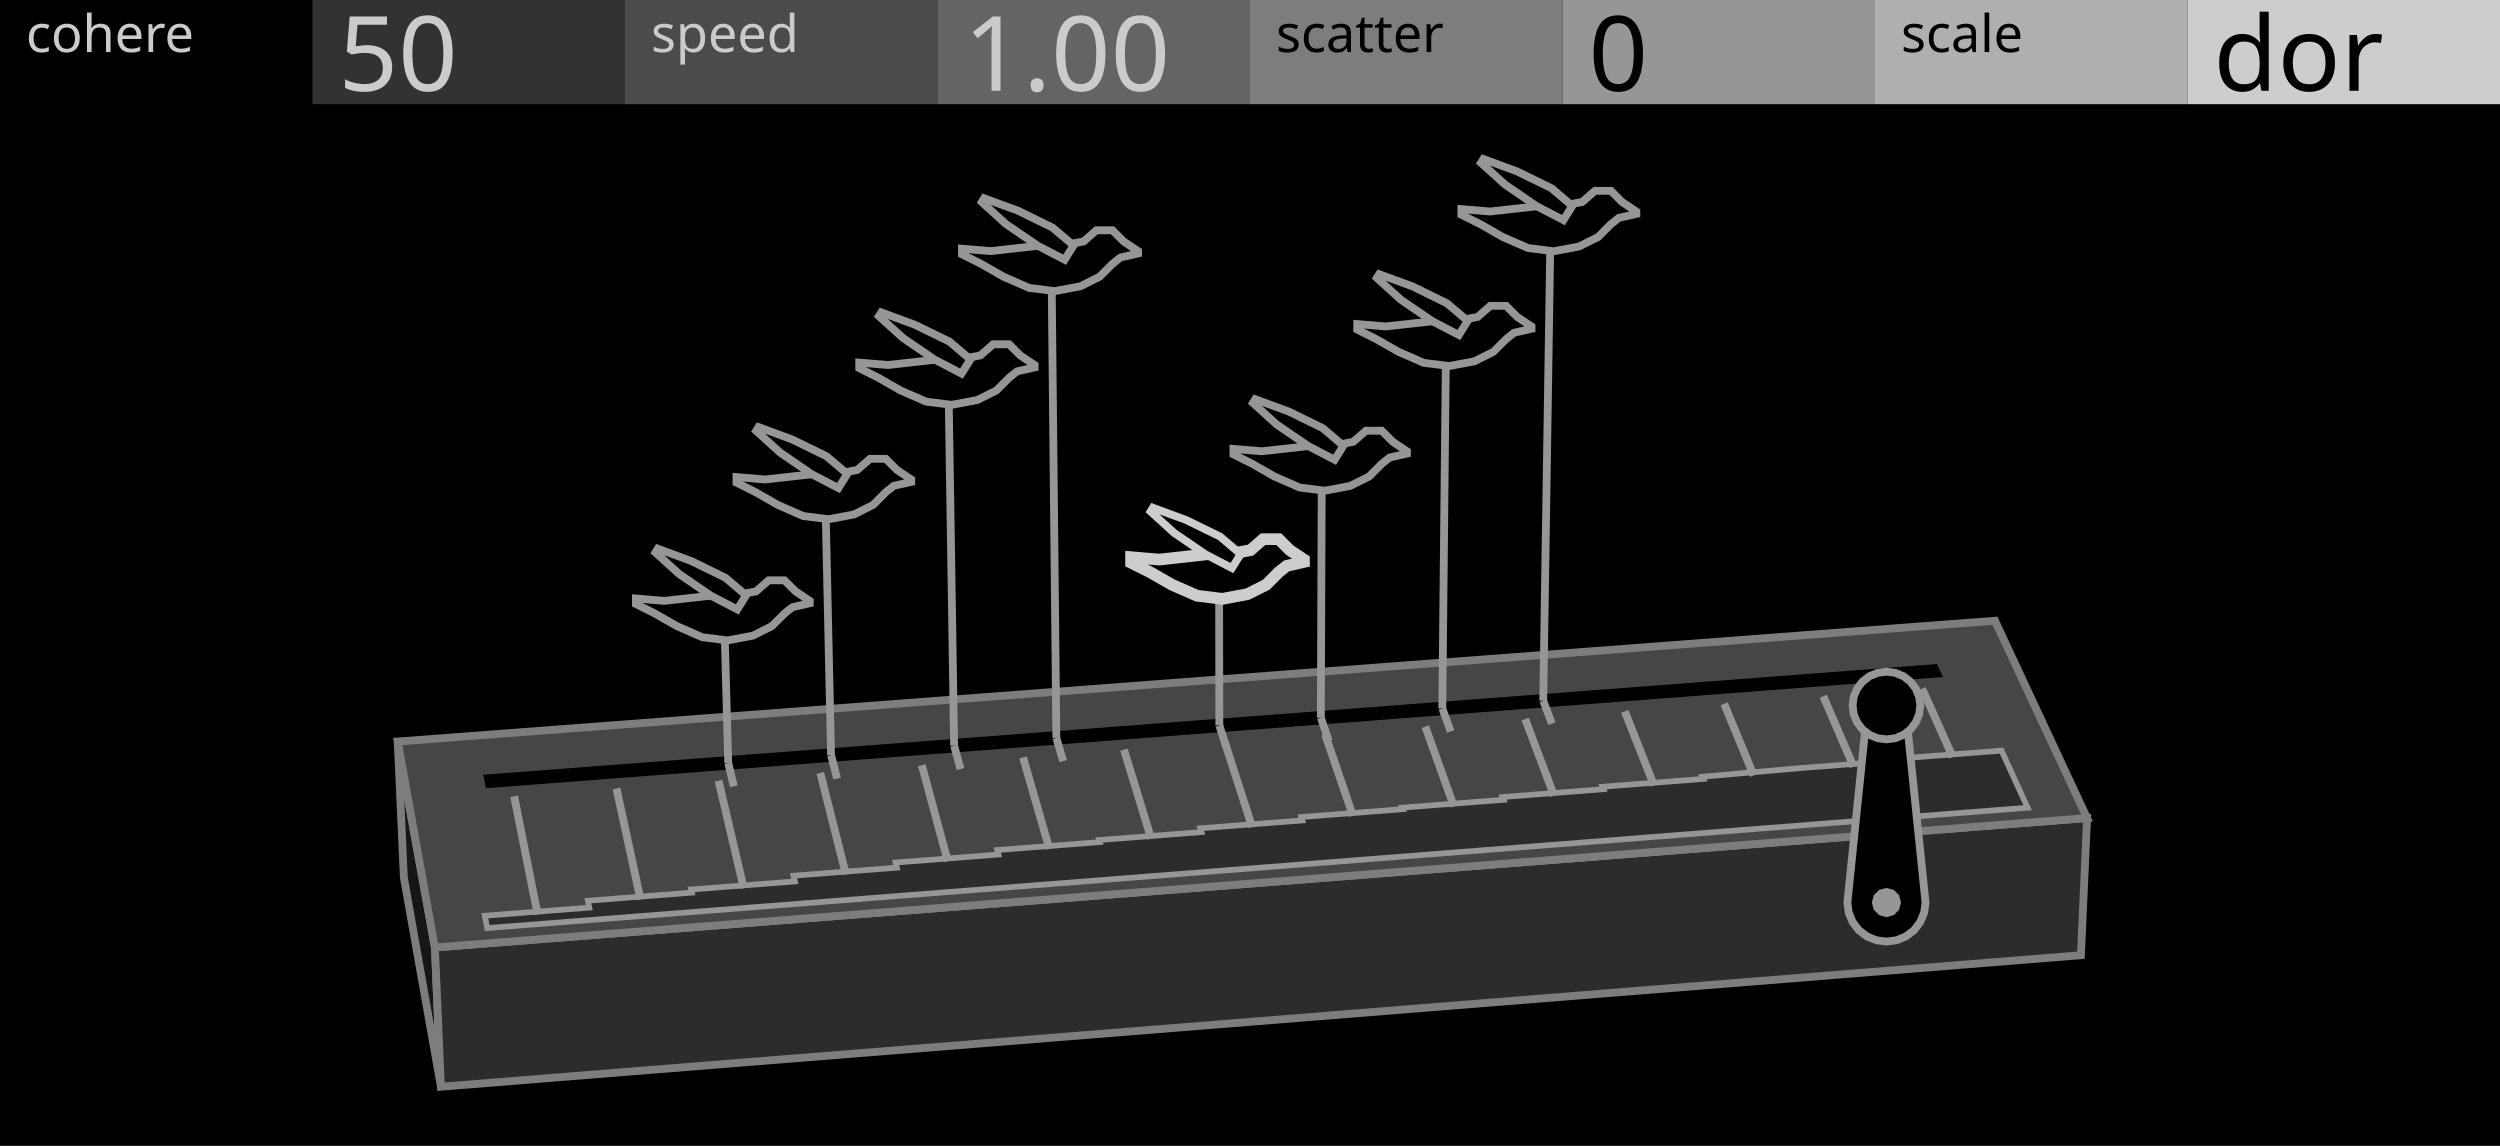
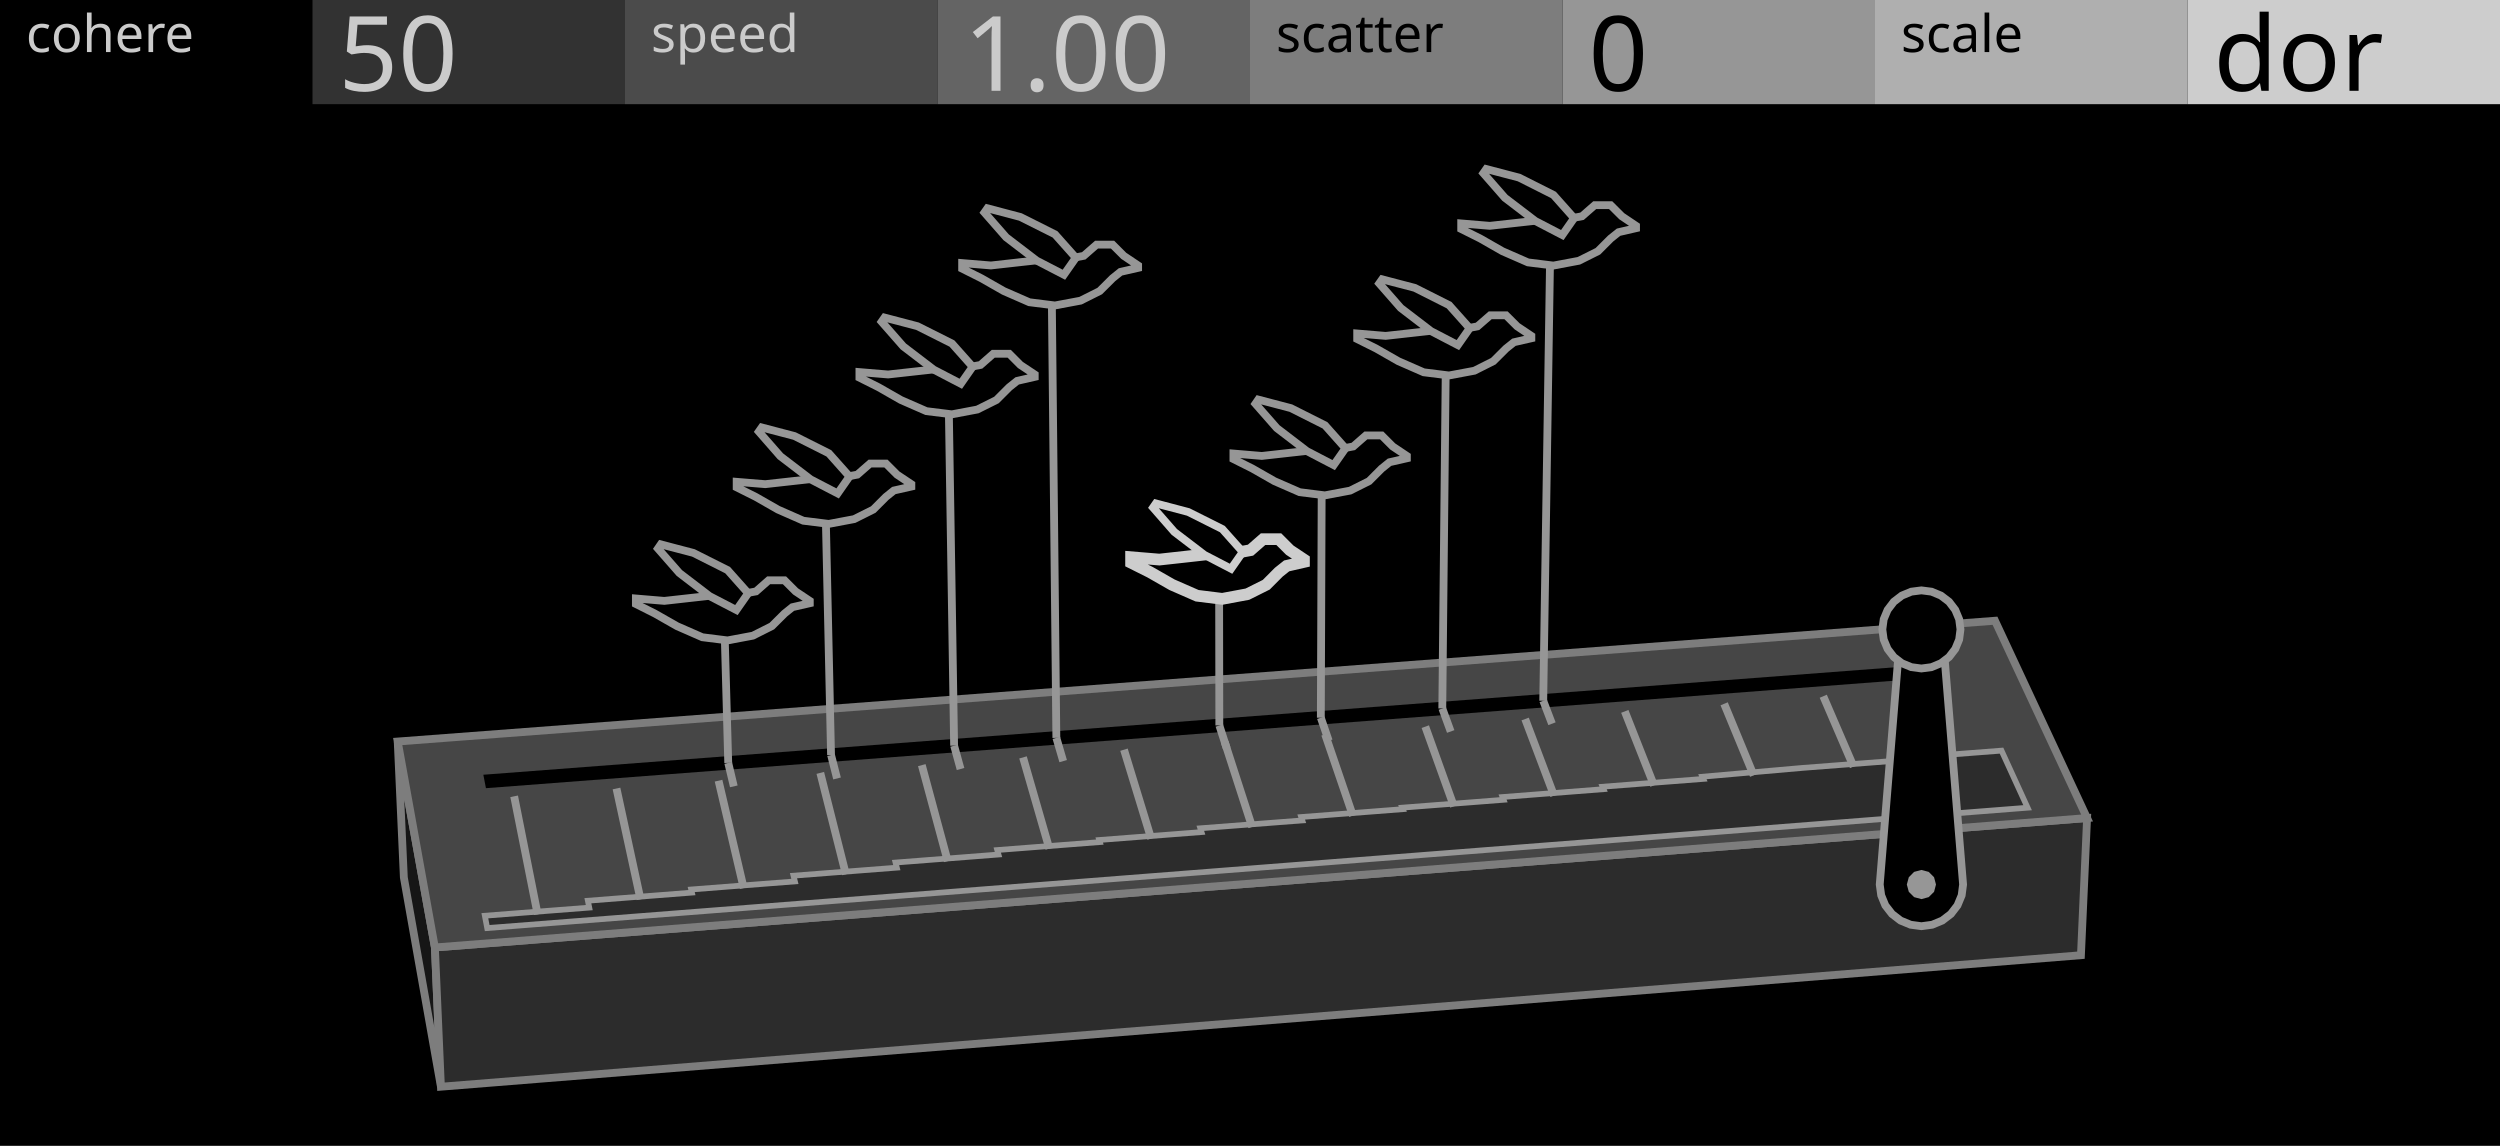
<svg xmlns="http://www.w3.org/2000/svg" width="480" height="220" viewBox="0 0 480 220">
  <g id="preview_canvas">
    <rect x="0" y="0" width="480" height="220" fill="#000000" stroke="none" />
  </g>
  <g id="preview_header">
    <rect x="0" y="0" width="60" height="20" fill="#000000" stroke="none" />
    <rect x="60" y="0" width="60" height="20" fill="#323232" stroke="none" />
    <rect x="120" y="0" width="60" height="20" fill="#4B4B4B" stroke="none" />
    <rect x="180" y="0" width="60" height="20" fill="#646464" stroke="none" />
    <rect x="240" y="0" width="60" height="20" fill="#7D7D7D" stroke="none" />
    <rect x="300" y="0" width="60" height="20" fill="#969696" stroke="none" />
    <rect x="360" y="0" width="60" height="20" fill="#AFAFAF" stroke="none" />
    <rect x="420" y="0" width="60" height="20" fill="#CDCDCD" stroke="none" />
    <text transform="matrix(1 0 0 1 5 10)" fill="#CBCBCB" stroke="none" font-family="UniversNextPro-Light" font-size="10px">cohere</text>
    <text transform="matrix(1 0 0 1 125 10)" fill="#CBCBCB" stroke="none" font-family="UniversNextPro-Light" font-size="10px">speed</text>
    <text transform="matrix(1 0 0 1 245 10)" fill="#000000" stroke="none" font-family="UniversNextPro-Light" font-size="10px">scatter</text>
    <text transform="matrix(1 0 0 1 365 10)" fill="#000000" stroke="none" font-family="UniversNextPro-Light" font-size="10px">scale</text>
    <text transform="matrix(1 0 0 1 65 17.44)" fill="#CBCBCB" stroke="none" font-family="UniversNextPro-Light" font-size="20px">50</text>
    <text transform="matrix(1 0 0 1 185 17.44)" fill="#CBCBCB" stroke="none" font-family="UniversNextPro-Light" font-size="20px">1.00</text>
    <text transform="matrix(1 0 0 1 305 17.44)" fill="#000000" stroke="none" font-family="UniversNextPro-Light" font-size="20px">0</text>
    <text transform="matrix(1 0 0 1 425 17.44)" fill="#000000" stroke="none" font-family="UniversNextPro-Light" font-size="20px">dor</text>
  </g>
  <path d="M 83.5 181.91 L 76.36 142.37 L 77.54 168.48 L 84.66 208.65 Z" fill="#161616" stroke="#7D7D7D" stroke-width="1.5" />
  <path d="M 83.5 181.91 L 400.72 157.06 L 399.54 183.4 L 84.66 208.65 Z" fill="#2C2C2C" stroke="#7D7D7D" stroke-width="1.5" />
  <path d="M 83.5 181.91 L 400.72 157.06 L 383.04 119.18 L 76.36 142.37 Z" fill="#464646" stroke="#7D7D7D" stroke-width="1.5" />
  <path d="M 93.3 151.33 L 373.05 129.98 L 371.92 127.5 L 92.8 148.75 Z" fill="#000000" stroke="none" stroke-width="0" />
  <path d="M 93.54 178.19 L 389.3 155.08 L 384.29 144.12 L 365.12 145.6 L 365.28 145.96 L 346.06 147.44 L 326.86 149.13 L 327.04 149.55 L 307.7 151.05 L 307.89 151.52 L 288.49 153.03 L 288.69 153.56 L 269.23 155.07 L 269.34 155.36 L 249.83 156.87 L 250.04 157.52 L 230.46 159.03 L 230.69 159.76 L 211.05 161.28 L 211.17 161.68 L 191.47 163.21 L 191.71 164.07 L 171.94 165.61 L 172.19 166.59 L 152.35 168.13 L 152.62 169.23 L 132.71 170.78 L 132.85 171.38 L 112.87 172.94 L 113.14 174.26 L 93.09 175.82 Z" fill="#2C2C2C" stroke="#969696" stroke-width="1.1" />
  <path d="M 103.96 175.4 L 99.45 152.74 L 97.98 153.04 L 102.49 175.69 Z" fill="#969696" stroke="none" stroke-width="0" />
  <path d="M 123.71 172.51 L 119.1 151.23 L 117.63 151.55 L 122.24 172.82 Z" fill="#969696" stroke="none" stroke-width="0" />
  <path d="M 143.52 170.34 L 138.69 149.72 L 137.23 150.06 L 142.06 170.68 Z" fill="#969696" stroke="none" stroke-width="0" />
  <path d="M 163.13 167.67 L 158.22 148.21 L 156.77 148.58 L 161.68 168.04 Z" fill="#969696" stroke="none" stroke-width="0" />
  <path d="M 182.69 165.14 L 177.71 146.71 L 176.26 147.1 L 181.24 165.53 Z" fill="#969696" stroke="none" stroke-width="0" />
  <path d="M 202.19 162.73 L 197.14 145.21 L 195.7 145.63 L 200.75 163.14 Z" fill="#969696" stroke="none" stroke-width="0" />
  <path d="M 221.74 160.79 L 216.52 143.72 L 215.09 144.16 L 220.31 161.23 Z" fill="#969696" stroke="none" stroke-width="0" />
  <path d="M 241.13 158.54 L 235.85 142.23 L 234.43 142.69 L 239.7 159 Z" fill="#969696" stroke="none" stroke-width="0" />
  <path d="M 260.46 156.36 L 255.13 140.74 L 253.71 141.23 L 259.05 156.85 Z" fill="#969696" stroke="none" stroke-width="0" />
  <path d="M 279.85 154.55 L 274.36 139.26 L 272.95 139.77 L 278.44 155.06 Z" fill="#969696" stroke="none" stroke-width="0" />
  <path d="M 299.08 152.5 L 293.53 137.79 L 292.13 138.31 L 297.68 153.02 Z" fill="#969696" stroke="none" stroke-width="0" />
  <path d="M 318.26 150.51 L 312.66 136.31 L 311.26 136.86 L 316.87 151.06 Z" fill="#969696" stroke="none" stroke-width="0" />
  <path d="M 337.4 148.58 L 331.73 134.84 L 330.34 135.42 L 336.01 149.15 Z" fill="#969696" stroke="none" stroke-width="0" />
  <path d="M 356.57 146.88 L 350.75 133.38 L 349.38 133.97 L 355.19 147.48 Z" fill="#969696" stroke="none" stroke-width="0" />
  <path d="M 375.61 145.03 L 369.73 131.92 L 368.36 132.53 L 374.24 145.65 Z" fill="#969696" stroke="none" stroke-width="0" />
-   <path d="M 369.7 173.28 L 369.44 175.22 L 368.69 177.03 L 367.5 178.59 L 365.95 179.78 L 364.14 180.53 L 362.2 180.78 L 360.26 180.53 L 358.45 179.78 L 356.89 178.59 L 355.7 177.03 L 354.95 175.22 L 354.7 173.28 L 358.6 135.46 L 365.8 135.46 Z" fill="#000000" stroke="#969696" stroke-width="1.5" />
-   <path d="M 365 173.28 L 364.62 174.68 L 363.6 175.71 L 362.2 176.08 L 360.8 175.71 L 359.77 174.68 L 359.4 173.28 L 359.77 171.88 L 360.8 170.86 L 362.2 170.48 L 363.6 170.86 L 364.62 171.88 Z" fill="#969696" stroke="none" stroke-width="0" />
-   <path d="M 368.7 135.46 L 368.47 137.15 L 367.83 138.71 L 366.79 140.06 L 365.45 141.09 L 363.88 141.74 L 362.2 141.96 L 360.51 141.74 L 358.95 141.09 L 357.6 140.06 L 356.57 138.71 L 355.92 137.15 L 355.7 135.46 L 355.92 133.78 L 356.57 132.21 L 357.6 130.87 L 358.95 129.83 L 360.51 129.19 L 362.2 128.96 L 363.88 129.19 L 365.45 129.83 L 366.79 130.87 L 367.83 132.21 L 368.47 133.78 Z" fill="#000000" stroke="#969696" stroke-width="1.5" />
+   <path d="M 376.91 169.83 L 376.64 171.9 L 375.84 173.83 L 374.57 175.48 L 372.91 176.75 L 370.98 177.55 L 368.91 177.83 L 366.84 177.55 L 364.91 176.75 L 363.26 175.48 L 361.98 173.83 L 361.19 171.9 L 360.91 169.83 L 364.91 120.85 L 372.91 120.85 Z" fill="#000000" stroke="#969696" stroke-width="1.5" />
+   <path d="M 371.71 169.83 L 371.34 171.23 L 370.31 172.25 L 368.91 172.63 L 367.51 172.25 L 366.49 171.23 L 366.11 169.83 L 366.49 168.43 L 367.51 167.4 L 368.91 167.03 L 370.31 167.4 L 371.34 168.43 Z" fill="#969696" stroke="none" stroke-width="0" />
+   <path d="M 376.41 120.85 L 376.16 122.79 L 375.41 124.6 L 374.22 126.15 L 372.66 127.34 L 370.85 128.09 L 368.91 128.35 L 366.97 128.09 L 365.16 127.34 L 363.61 126.15 L 362.42 124.6 L 361.67 122.79 L 361.41 120.85 L 361.67 118.9 L 362.42 117.1 L 363.61 115.54 L 365.16 114.35 L 366.97 113.6 L 368.91 113.35 L 370.85 113.6 L 372.66 114.35 L 374.22 115.54 L 375.41 117.1 L 376.16 118.9 Z" fill="#000000" stroke="#969696" stroke-width="1.5" />
  <path d="M 139.09 146.65 L 140.16 151.15 L 141.62 150.81 L 140.55 146.3 Z" fill="#969696" stroke="none" stroke-width="0" />
  <path d="M 140.57 146.45 L 139.83 119.9 L 138.34 119.94 L 139.07 146.5 Z" fill="#969696" stroke="none" stroke-width="0" />
  <path d="M 158.84 145.15 L 159.98 149.65 L 161.44 149.28 L 160.29 144.78 Z" fill="#969696" stroke="none" stroke-width="0" />
-   <path d="M 160.31 144.95 L 159.24 96.62 L 157.74 96.65 L 158.81 144.99 Z" fill="#969696" stroke="none" stroke-width="0" />
+   <path d="M 160.31 144.95 L 159.26 97.52 L 157.76 97.55 L 158.81 144.99 Z" fill="#969696" stroke="none" stroke-width="0" />
  <path d="M 182.47 143.37 L 183.7 147.85 L 185.15 147.45 L 183.91 142.97 Z" fill="#969696" stroke="none" stroke-width="0" />
-   <path d="M 183.94 143.16 L 182.87 74.66 L 181.37 74.68 L 182.44 143.18 Z" fill="#969696" stroke="none" stroke-width="0" />
+   <path d="M 183.94 143.16 L 182.89 76.48 L 181.39 76.5 L 182.44 143.18 Z" fill="#969696" stroke="none" stroke-width="0" />
  <path d="M 202.1 141.88 L 203.41 146.35 L 204.85 145.93 L 203.54 141.46 Z" fill="#969696" stroke="none" stroke-width="0" />
-   <path d="M 203.57 141.67 L 202.66 52.81 L 201.16 52.83 L 202.07 141.68 Z" fill="#969696" stroke="none" stroke-width="0" />
+   <path d="M 203.57 141.67 L 202.68 55.57 L 201.18 55.58 L 202.07 141.68 Z" fill="#969696" stroke="none" stroke-width="0" />
  <path d="M 233.4 139.52 L 234.84 143.97 L 236.26 143.5 L 234.83 139.06 Z" fill="#969696" stroke="none" stroke-width="0" />
  <path d="M 234.86 139.29 L 234.82 111.96 L 233.32 111.97 L 233.36 139.29 Z" fill="#969696" stroke="none" stroke-width="0" />
  <path d="M 252.89 138.04 L 254.41 142.48 L 255.83 141.99 L 254.31 137.56 Z" fill="#969696" stroke="none" stroke-width="0" />
-   <path d="M 254.35 137.8 L 254.53 91.19 L 253.03 91.18 L 252.85 137.8 Z" fill="#969696" stroke="none" stroke-width="0" />
+   <path d="M 254.35 137.8 L 254.52 92.08 L 253.02 92.08 L 252.85 137.8 Z" fill="#969696" stroke="none" stroke-width="0" />
  <path d="M 276.22 136.28 L 277.83 140.7 L 279.24 140.19 L 277.63 135.77 Z" fill="#969696" stroke="none" stroke-width="0" />
-   <path d="M 277.67 136.03 L 278.37 67.25 L 276.87 67.23 L 276.17 136.02 Z" fill="#969696" stroke="none" stroke-width="0" />
+   <path d="M 277.67 136.03 L 278.35 69.06 L 276.85 69.04 L 276.17 136.02 Z" fill="#969696" stroke="none" stroke-width="0" />
  <path d="M 295.6 134.81 L 297.28 139.22 L 298.68 138.69 L 297 134.28 Z" fill="#969696" stroke="none" stroke-width="0" />
-   <path d="M 297.05 134.56 L 298.43 45.2 L 296.93 45.18 L 295.55 134.54 Z" fill="#969696" stroke="none" stroke-width="0" />
+   <path d="M 297.05 134.56 L 298.39 47.95 L 296.89 47.92 L 295.55 134.54 Z" fill="#969696" stroke="none" stroke-width="0" />
  <path d="M 155.48 115.37 L 155.48 115.82 L 152.14 116.58 L 150.62 117.8 L 148.19 120.22 L 144.55 122.05 L 139.69 122.96 L 134.84 122.35 L 129.98 120.22 L 125.73 117.8 L 122.09 115.97 L 122.09 114.91 L 127.55 115.37 L 133.01 114.76 L 138.48 114.15 L 142.73 114 L 145.16 113.55 L 147.58 111.42 L 150.62 111.42 L 152.75 113.55 Z" fill="#000000" stroke="#969696" stroke-width="1.5" />
-   <path d="M 141.56 117.01 L 136.43 114.34 L 130.41 110.22 L 125.84 106.08 L 126.29 105.35 L 132.7 107.71 L 139.28 110.93 L 143.25 114.3 Z" fill="#000000" stroke="#969696" stroke-width="1.5" />
-   <path d="M 174.96 92.06 L 174.96 92.52 L 171.61 93.28 L 170.08 94.5 L 167.64 96.94 L 163.98 98.77 L 159.1 99.69 L 154.22 99.08 L 149.34 96.94 L 145.07 94.5 L 141.41 92.67 L 141.41 91.6 L 146.9 92.06 L 152.39 91.45 L 157.88 90.84 L 162.15 90.69 L 164.59 90.23 L 167.03 88.1 L 170.08 88.1 L 172.22 90.23 Z" fill="#000000" stroke="#969696" stroke-width="1.5" />
-   <path d="M 160.98 93.71 L 155.82 91.03 L 149.78 86.89 L 145.19 82.73 L 145.64 82 L 152.07 84.37 L 158.69 87.6 L 162.68 90.99 Z" fill="#000000" stroke="#969696" stroke-width="1.5" />
-   <path d="M 198.65 70.08 L 198.65 70.54 L 195.28 71.3 L 193.75 72.53 L 191.3 74.98 L 187.63 76.81 L 182.73 77.73 L 177.83 77.12 L 172.93 74.98 L 168.65 72.53 L 164.97 70.69 L 164.97 69.62 L 170.48 70.08 L 175.99 69.47 L 181.5 68.86 L 185.79 68.7 L 188.24 68.24 L 190.69 66.1 L 193.75 66.1 L 195.89 68.24 Z" fill="#000000" stroke="#969696" stroke-width="1.5" />
-   <path d="M 184.61 71.73 L 179.44 69.04 L 173.37 64.89 L 168.76 60.71 L 169.22 59.98 L 175.67 62.36 L 182.31 65.6 L 186.32 69.01 Z" fill="#000000" stroke="#969696" stroke-width="1.5" />
-   <path d="M 218.51 48.21 L 218.51 48.67 L 215.12 49.44 L 213.59 50.67 L 211.13 53.13 L 207.44 54.97 L 202.52 55.89 L 197.6 55.28 L 192.68 53.13 L 188.38 50.67 L 184.69 48.82 L 184.69 47.75 L 190.23 48.21 L 195.76 47.59 L 201.29 46.98 L 205.6 46.82 L 208.05 46.36 L 210.51 44.21 L 213.59 44.21 L 215.74 46.36 Z" fill="#000000" stroke="#969696" stroke-width="1.5" />
-   <path d="M 204.41 49.87 L 199.22 47.17 L 193.12 43 L 188.5 38.8 L 188.95 38.07 L 195.44 40.45 L 202.1 43.71 L 206.13 47.13 Z" fill="#000000" stroke="#969696" stroke-width="1.5" />
+   <path d="M 141.39 117.13 L 136.23 114.45 L 130.44 110.02 L 126.32 105.32 L 126.87 104.52 L 133.13 106.16 L 139.71 109.47 L 143.65 113.9 Z" fill="#000000" stroke="#969696" stroke-width="1.5" />
+   <path d="M 174.98 92.96 L 174.98 93.42 L 171.62 94.18 L 170.1 95.4 L 167.66 97.84 L 164 99.67 L 159.12 100.59 L 154.24 99.98 L 149.37 97.84 L 145.1 95.4 L 141.44 93.57 L 141.44 92.51 L 146.93 92.96 L 152.41 92.35 L 157.9 91.74 L 162.17 91.59 L 164.61 91.13 L 167.05 89 L 170.1 89 L 172.23 91.13 Z" fill="#000000" stroke="#969696" stroke-width="1.5" />
+   <path d="M 160.83 94.74 L 155.64 92.04 L 149.82 87.59 L 145.69 82.87 L 146.25 82.07 L 152.54 83.72 L 159.14 87.04 L 163.1 91.49 Z" fill="#000000" stroke="#969696" stroke-width="1.5" />
+   <path d="M 198.67 71.9 L 198.67 72.36 L 195.3 73.13 L 193.77 74.35 L 191.32 76.8 L 187.65 78.63 L 182.76 79.55 L 177.86 78.94 L 172.97 76.8 L 168.68 74.35 L 165.01 72.51 L 165.01 71.44 L 170.52 71.9 L 176.02 71.29 L 181.53 70.68 L 185.82 70.52 L 188.26 70.07 L 190.71 67.92 L 193.77 67.92 L 195.91 70.07 Z" fill="#000000" stroke="#969696" stroke-width="1.5" />
+   <path d="M 184.47 73.68 L 179.27 70.97 L 173.43 66.51 L 169.27 61.77 L 169.83 60.97 L 176.15 62.63 L 182.78 65.96 L 186.75 70.42 Z" fill="#000000" stroke="#969696" stroke-width="1.5" />
+   <path d="M 218.52 50.97 L 218.52 51.43 L 215.14 52.2 L 213.61 53.43 L 211.15 55.88 L 207.46 57.73 L 202.55 58.65 L 197.63 58.03 L 192.72 55.88 L 188.42 53.43 L 184.73 51.58 L 184.73 50.51 L 190.26 50.97 L 195.79 50.35 L 201.32 49.74 L 205.62 49.59 L 208.08 49.12 L 210.54 46.97 L 213.61 46.97 L 215.76 49.12 Z" fill="#000000" stroke="#969696" stroke-width="1.5" />
+   <path d="M 204.27 52.75 L 199.04 50.04 L 193.18 45.56 L 189.01 40.8 L 189.58 39.99 L 195.91 41.66 L 202.57 45 L 206.56 49.48 Z" fill="#000000" stroke="#969696" stroke-width="1.5" />
  <path d="M 250.36 107.44 L 250.36 107.89 L 247.04 108.65 L 245.53 109.85 L 243.12 112.27 L 239.5 114.08 L 234.67 114.98 L 229.84 114.38 L 225.02 112.27 L 220.79 109.85 L 217.17 108.04 L 217.17 106.99 L 222.6 107.44 L 228.03 106.84 L 233.46 106.23 L 237.69 106.08 L 240.1 105.63 L 242.51 103.52 L 245.53 103.52 L 247.64 105.63 Z" fill="#000000" stroke="#CDCDCD" stroke-width="2.25" />
-   <path d="M 236.53 109.07 L 231.43 106.42 L 225.45 102.33 L 220.91 98.21 L 221.36 97.49 L 227.72 99.83 L 234.26 103.03 L 238.21 106.39 Z" fill="#000000" stroke="#CDCDCD" stroke-width="1.5" />
-   <path d="M 270.13 86.64 L 270.13 87.09 L 266.8 87.85 L 265.29 89.06 L 262.86 91.49 L 259.23 93.3 L 254.38 94.21 L 249.54 93.61 L 244.69 91.49 L 240.45 89.06 L 236.82 87.25 L 236.82 86.19 L 242.27 86.64 L 247.72 86.04 L 253.17 85.43 L 257.41 85.28 L 259.83 84.82 L 262.26 82.7 L 265.29 82.7 L 267.41 84.82 Z" fill="#000000" stroke="#969696" stroke-width="1.5" />
-   <path d="M 256.25 88.28 L 251.13 85.61 L 245.13 81.51 L 240.57 77.37 L 241.02 76.65 L 247.4 79 L 253.97 82.21 L 257.93 85.58 Z" fill="#000000" stroke="#969696" stroke-width="1.5" />
-   <path d="M 294.05 62.68 L 294.05 63.13 L 290.7 63.89 L 289.18 65.11 L 286.75 67.54 L 283.1 69.37 L 278.23 70.28 L 273.36 69.67 L 268.5 67.54 L 264.24 65.11 L 260.59 63.28 L 260.59 62.22 L 266.06 62.68 L 271.54 62.07 L 277.01 61.46 L 281.27 61.31 L 283.71 60.85 L 286.14 58.72 L 289.18 58.72 L 291.31 60.85 Z" fill="#000000" stroke="#969696" stroke-width="1.5" />
-   <path d="M 280.1 64.32 L 274.96 61.64 L 268.93 57.52 L 264.35 53.36 L 264.8 52.64 L 271.22 55 L 277.81 58.23 L 281.8 61.61 Z" fill="#000000" stroke="#969696" stroke-width="1.5" />
-   <path d="M 314.18 40.61 L 314.18 41.07 L 310.82 41.83 L 309.29 43.05 L 306.85 45.5 L 303.18 47.33 L 298.29 48.24 L 293.41 47.63 L 288.52 45.5 L 284.24 43.05 L 280.58 41.22 L 280.58 40.15 L 286.08 40.61 L 291.57 40 L 297.07 39.39 L 301.35 39.23 L 303.79 38.78 L 306.24 36.64 L 309.29 36.64 L 311.43 38.78 Z" fill="#000000" stroke="#969696" stroke-width="1.5" />
-   <path d="M 300.18 42.26 L 295.01 39.57 L 288.96 35.43 L 284.36 31.26 L 284.81 30.53 L 291.25 32.9 L 297.88 36.14 L 301.88 39.54 Z" fill="#000000" stroke="#969696" stroke-width="1.5" />
+   <path d="M 236.36 109.2 L 231.23 106.53 L 225.47 102.13 L 221.38 97.45 L 221.93 96.66 L 228.15 98.3 L 234.69 101.58 L 238.61 105.98 Z" fill="#000000" stroke="#CDCDCD" stroke-width="1.5" />
+   <path d="M 270.12 87.54 L 270.12 87.99 L 266.79 88.75 L 265.28 89.96 L 262.86 92.38 L 259.22 94.2 L 254.38 95.11 L 249.54 94.5 L 244.69 92.38 L 240.45 89.96 L 236.82 88.14 L 236.82 87.08 L 242.27 87.54 L 247.72 86.93 L 253.17 86.33 L 257.41 86.18 L 259.83 85.72 L 262.25 83.6 L 265.28 83.6 L 267.4 85.72 Z" fill="#000000" stroke="#969696" stroke-width="1.5" />
+   <path d="M 256.07 89.3 L 250.93 86.62 L 245.15 82.2 L 241.04 77.52 L 241.59 76.72 L 247.84 78.36 L 254.4 81.66 L 258.33 86.07 Z" fill="#000000" stroke="#969696" stroke-width="1.5" />
+   <path d="M 294.02 64.49 L 294.02 64.95 L 290.68 65.71 L 289.16 66.92 L 286.72 69.35 L 283.08 71.18 L 278.21 72.09 L 273.35 71.48 L 268.48 69.35 L 264.23 66.92 L 260.58 65.1 L 260.58 64.03 L 266.05 64.49 L 271.52 63.88 L 277 63.27 L 281.25 63.12 L 283.68 62.66 L 286.12 60.54 L 289.16 60.54 L 291.29 62.66 Z" fill="#000000" stroke="#969696" stroke-width="1.5" />
+   <path d="M 279.91 66.26 L 274.74 63.57 L 268.94 59.13 L 264.81 54.42 L 265.37 53.63 L 271.64 55.27 L 278.23 58.59 L 282.18 63.02 Z" fill="#000000" stroke="#969696" stroke-width="1.5" />
+   <path d="M 314.12 43.36 L 314.12 43.81 L 310.77 44.58 L 309.24 45.8 L 306.8 48.24 L 303.14 50.07 L 298.25 50.99 L 293.37 50.38 L 288.48 48.24 L 284.21 45.8 L 280.55 43.97 L 280.55 42.9 L 286.04 43.36 L 291.54 42.75 L 297.03 42.14 L 301.3 41.98 L 303.75 41.52 L 306.19 39.39 L 309.24 39.39 L 311.38 41.52 Z" fill="#000000" stroke="#969696" stroke-width="1.5" />
+   <path d="M 299.96 45.13 L 294.77 42.43 L 288.94 37.98 L 284.8 33.25 L 285.36 32.45 L 291.66 34.1 L 298.27 37.43 L 302.23 41.88 Z" fill="#000000" stroke="#969696" stroke-width="1.5" />
</svg>
